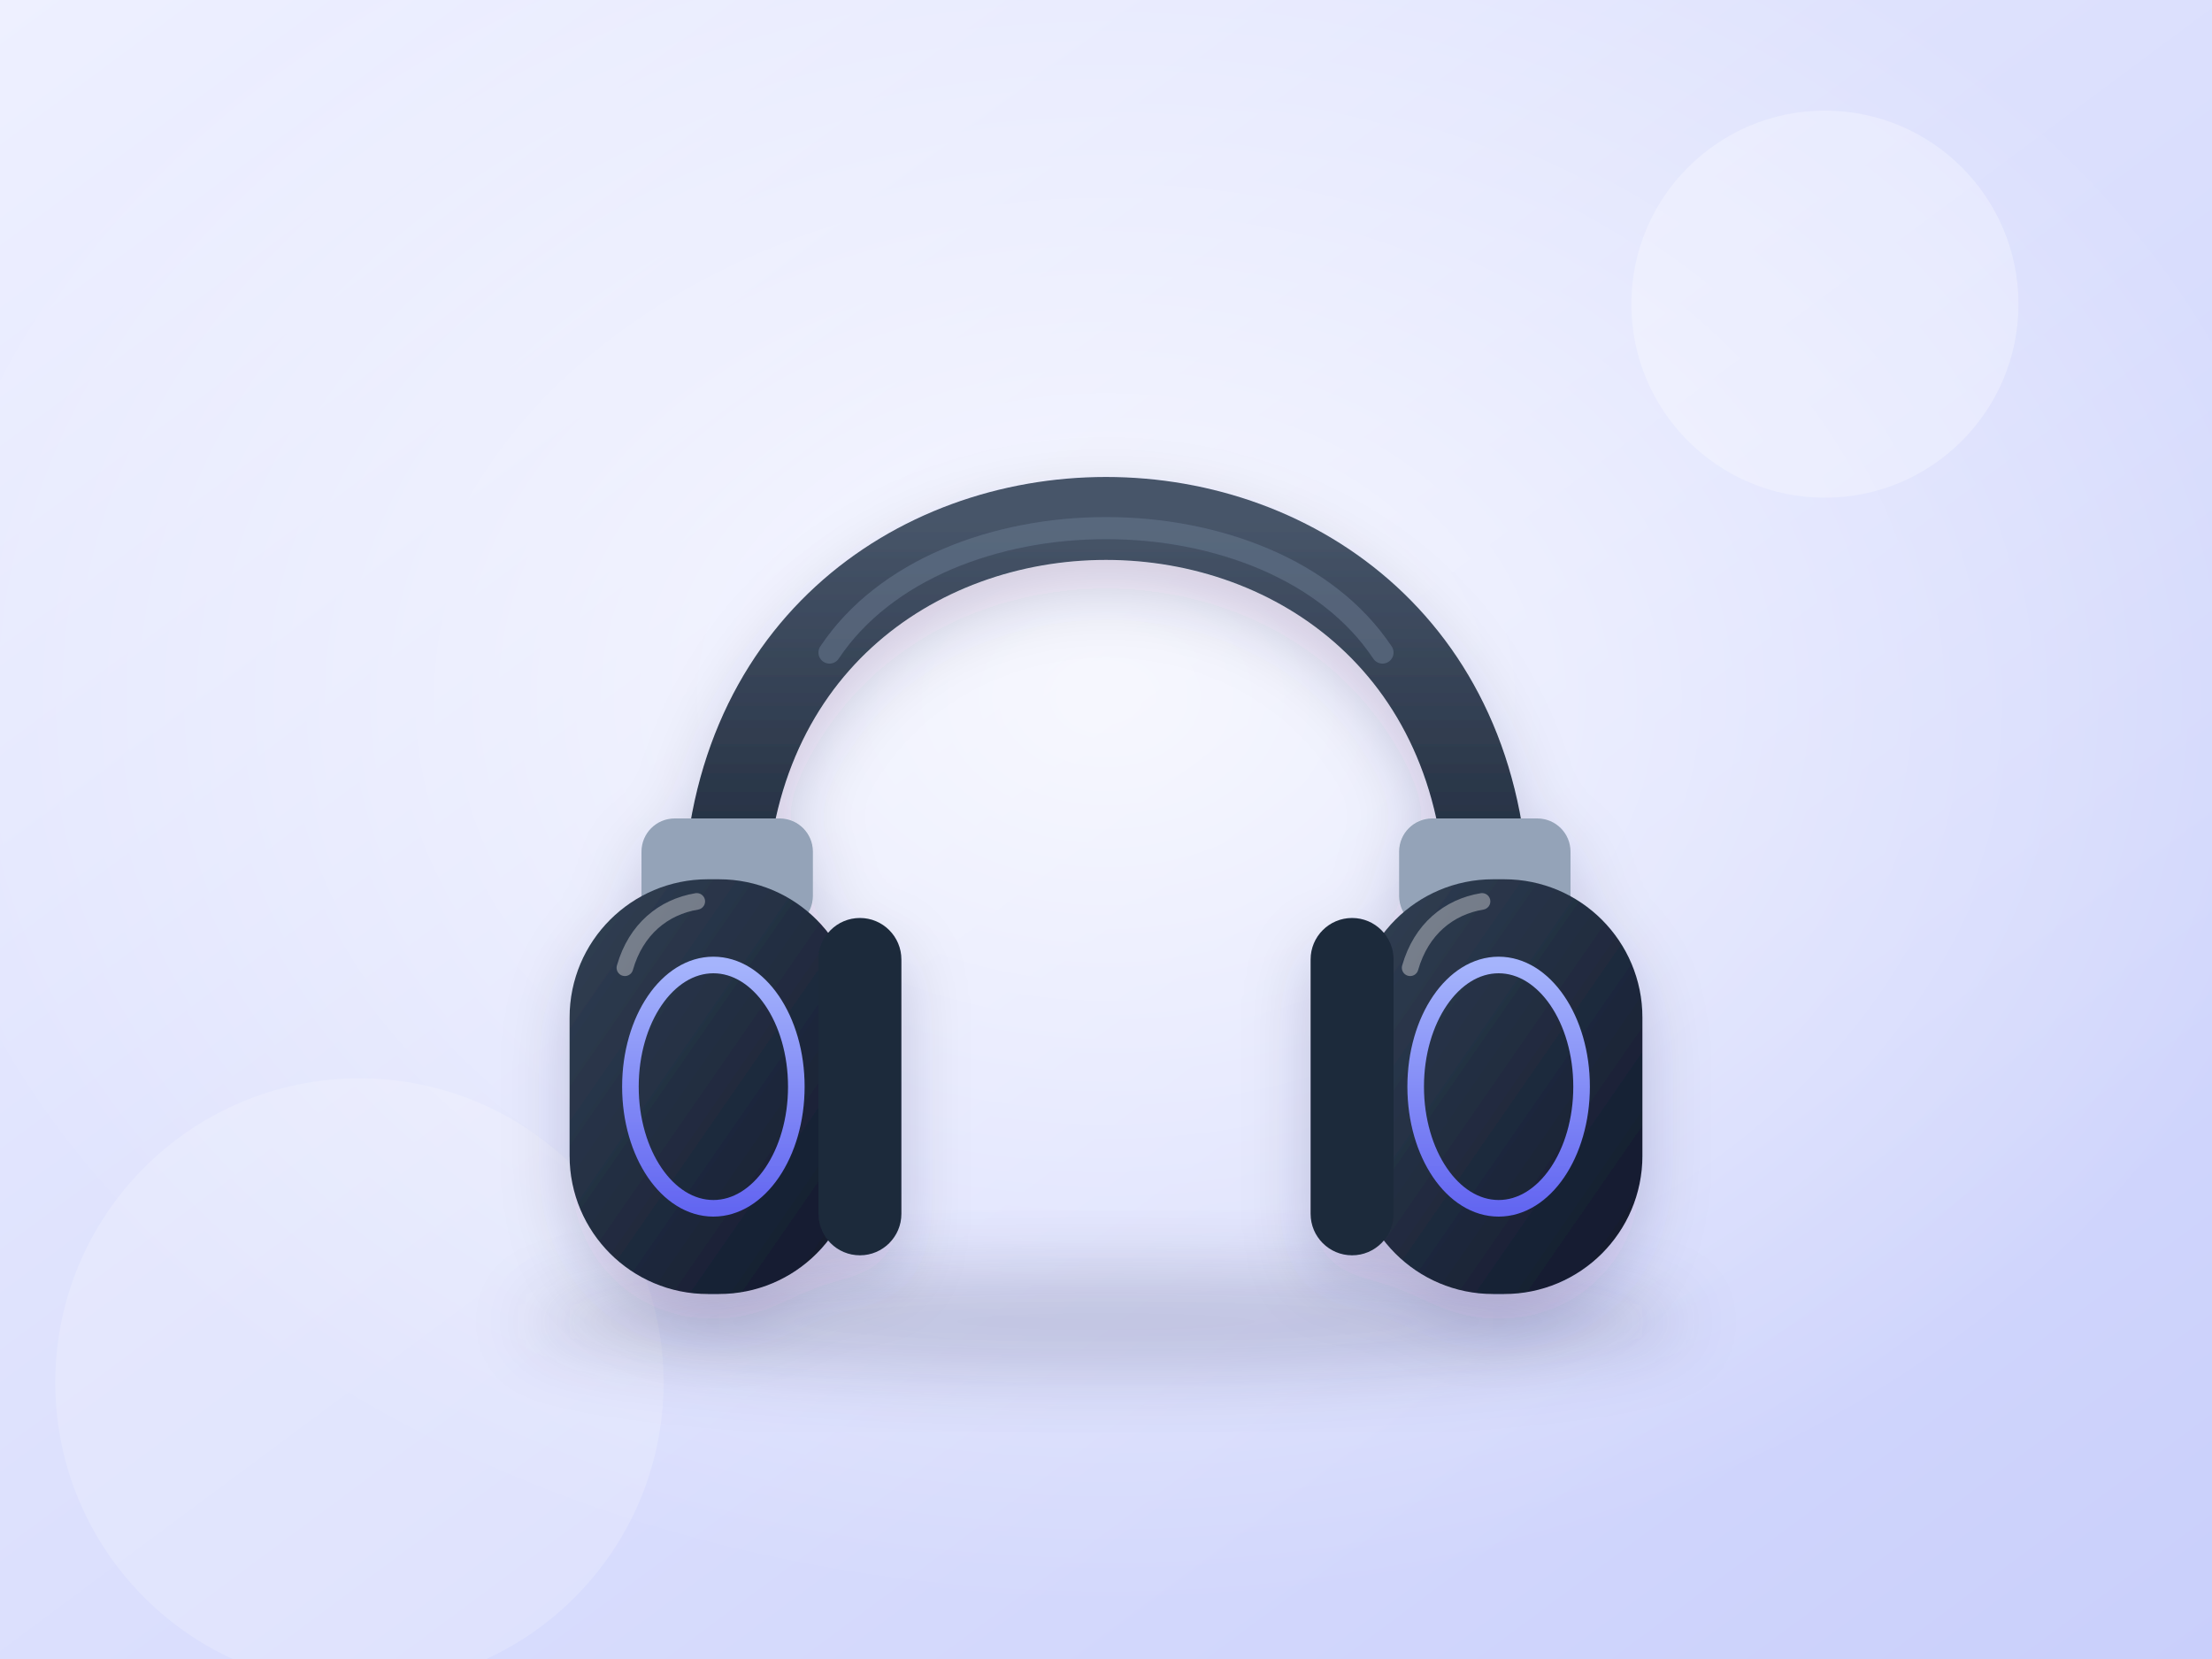
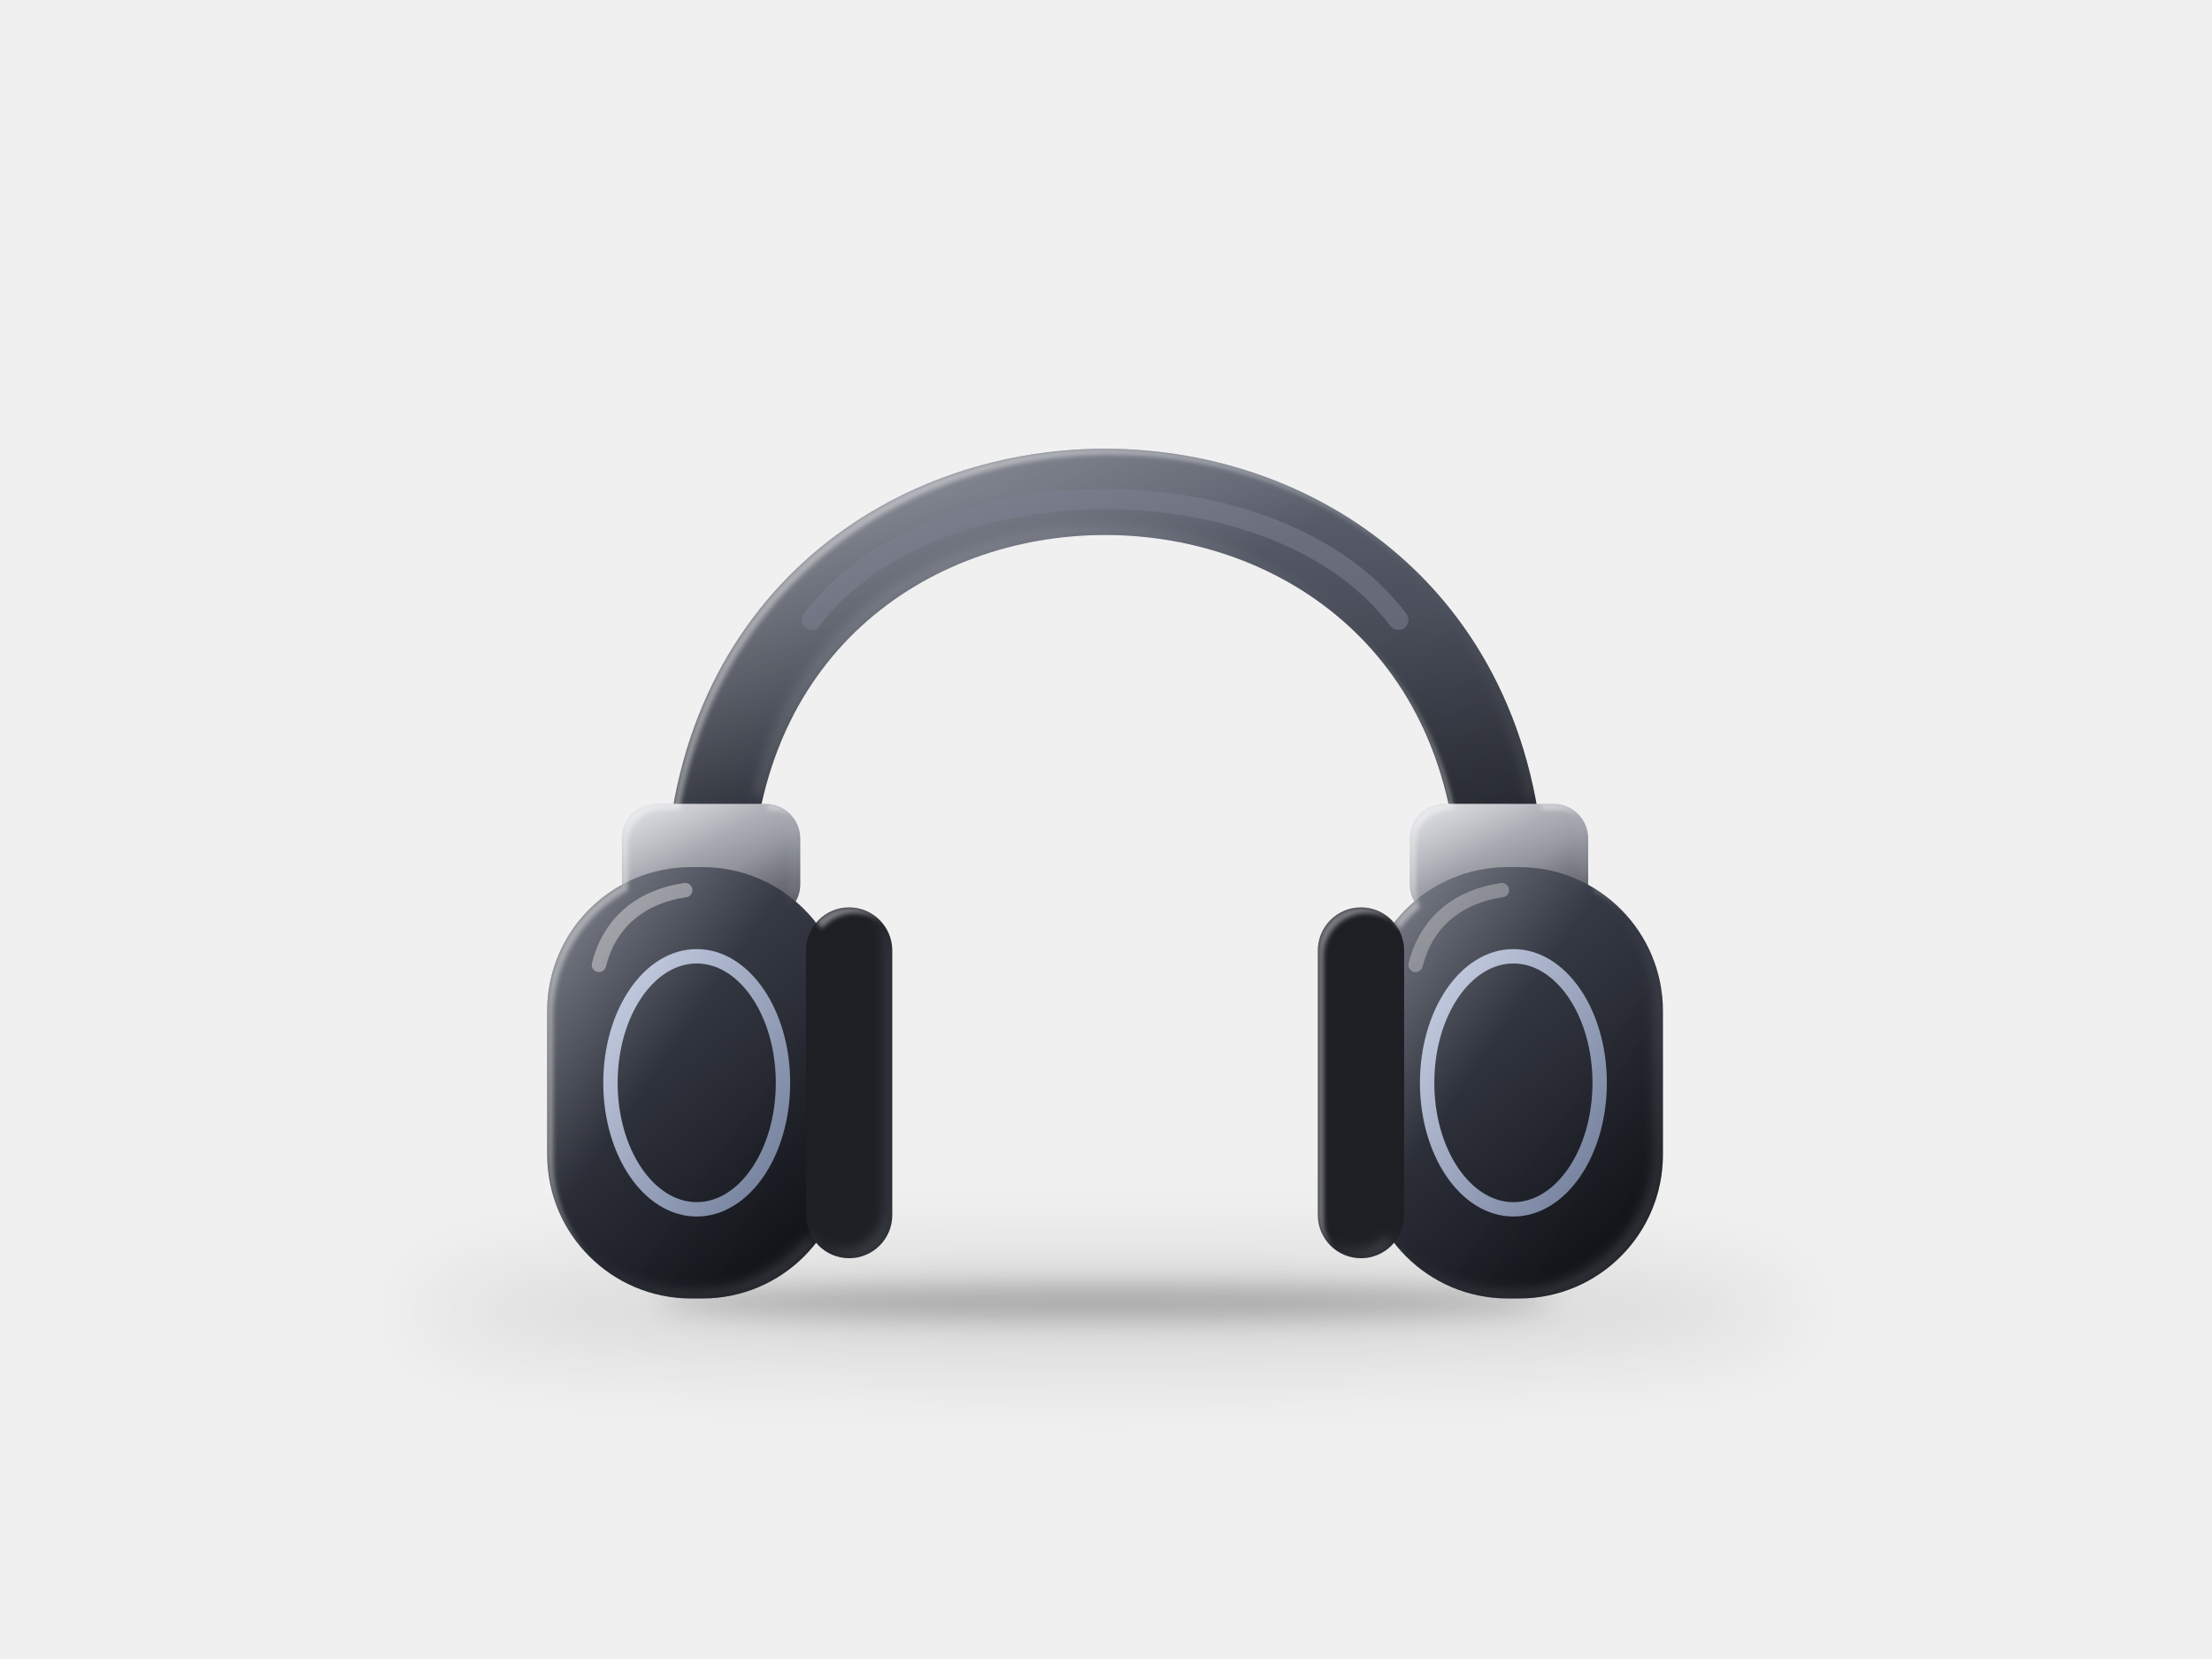
<svg xmlns="http://www.w3.org/2000/svg" viewBox="0 0 800 600" width="800" height="600">
  <defs>
-     <linearGradient id="bg" x1="0" y1="0" x2="1" y2="1">
-       <stop offset="0" stop-color="#eef0ff" />
-       <stop offset="1" stop-color="#c9cffb" />
+     <linearGradient id="key" x1="0" y1="0" x2="1" y2="1">
+       <stop offset="0" stop-color="#fff" stop-opacity=".34" />
+       <stop offset=".42" stop-color="#fff" stop-opacity="0" />
+       <stop offset=".6" stop-color="#000" stop-opacity="0" />
+       <stop offset="1" stop-color="#000" stop-opacity=".24" />
    </linearGradient>
-     <radialGradient id="spot" cx="0.5" cy="0.42" r="0.55">
-       <stop offset="0" stop-color="#fff" stop-opacity="0.75" />
-       <stop offset="1" stop-color="#fff" stop-opacity="0" />
-     </radialGradient>
-     <filter id="soft" x="-50%" y="-50%" width="200%" height="200%">
-       <feGaussianBlur stdDeviation="12" />
+     <linearGradient id="alu" x1="0" y1="0" x2="1" y2="1">
+       <stop offset="0" stop-color="#f2f2f4" />
+       <stop offset="0.35" stop-color="#d4d5d9" />
+       <stop offset="0.55" stop-color="#e9e9ec" />
+       <stop offset="1" stop-color="#a9abb1" />
+     </linearGradient>
+     <filter id="studio" filterUnits="userSpaceOnUse" x="60" y="40" width="680" height="520" color-interpolation-filters="sRGB">
+       <feOffset in="SourceAlpha" dx="2" dy="2" result="a" />
+       <feComposite in="SourceAlpha" in2="a" operator="out" result="b" />
+       <feGaussianBlur in="b" stdDeviation="0.9" result="c" />
+       <feComposite in="c" in2="SourceAlpha" operator="in" result="d" />
+       <feFlood flood-color="#fff" flood-opacity=".42" />
+       <feComposite in2="d" operator="in" result="spec" />
+       <feOffset in="SourceAlpha" dx="-2.5" dy="-2.5" result="e" />
+       <feComposite in="SourceAlpha" in2="e" operator="out" result="f" />
+       <feGaussianBlur in="f" stdDeviation="2" result="g" />
+       <feComposite in="g" in2="SourceAlpha" operator="in" result="h" />
+       <feFlood flood-color="#cdd3dd" flood-opacity=".2" />
+       <feComposite in2="h" operator="in" result="rim" />
+       <feMerge>
+         <feMergeNode in="SourceGraphic" />
+         <feMergeNode in="spec" />
+         <feMergeNode in="rim" />
+       </feMerge>
    </filter>
-     <filter id="lift" x="-20%" y="-20%" width="140%" height="140%">
-       <feDropShadow dx="0" dy="10" stdDeviation="12" flood-color="#1e1b4b" flood-opacity="0.18" />
+     <filter id="contact" x="-15%" y="-300%" width="130%" height="700%">
+       <feGaussianBlur stdDeviation="5" />
+     </filter>
+     <filter id="ambient" x="-30%" y="-300%" width="160%" height="700%">
+       <feGaussianBlur stdDeviation="16" />
    </filter>
    <linearGradient id="band" x1="0" y1="0" x2="0" y2="1">
-       <stop offset="0" stop-color="#475569" />
-       <stop offset="1" stop-color="#1e293b" />
+       <stop offset="0" stop-color="#5a5f6c" />
+       <stop offset="1" stop-color="#24272f" />
    </linearGradient>
-     <linearGradient id="cup" x1="0" y1="0" x2="1" y2="1">
-       <stop offset="0" stop-color="#334155" />
-       <stop offset="1" stop-color="#0f172a" />
+     <linearGradient id="cup" x1="0" y1="0" x2="0.55" y2="1">
+       <stop offset="0" stop-color="#4a4f5d" />
+       <stop offset="1" stop-color="#16181e" />
    </linearGradient>
-     <linearGradient id="ring" x1="0" y1="0" x2="0" y2="1">
-       <stop offset="0" stop-color="#a5b4fc" />
-       <stop offset="1" stop-color="#6366f1" />
+     <linearGradient id="ring" x1="0" y1="0" x2="1" y2="1">
+       <stop offset="0" stop-color="#c9d1e4" />
+       <stop offset="1" stop-color="#6f7b98" />
+     </linearGradient>
+     <linearGradient id="slide" x1="0" y1="0" x2="0.6" y2="1">
+       <stop offset="0" stop-color="#d4d6db" />
+       <stop offset="0.5" stop-color="#a4a7ae" />
+       <stop offset="1" stop-color="#6f727a" />
    </linearGradient>
  </defs>
-   <rect width="800" height="600" fill="url(#bg)" />
-   <rect width="800" height="600" fill="url(#spot)" />
-   <circle cx="660" cy="110" r="70" fill="#fff" opacity="0.28" />
-   <circle cx="130" cy="500" r="110" fill="#fff" opacity="0.18" />
-   <ellipse cx="400" cy="478" rx="210" ry="20" fill="#1e1b4b" opacity="0.16" filter="url(#soft)" />
-   <g filter="url(#lift)">
-     <path d="M262 330 C262 140 538 140 538 330" fill="none" stroke="url(#band)" stroke-width="30" stroke-linecap="round" />
-     <path d="M300 236 C340 176 460 176 500 236" fill="none" stroke="#64748b" stroke-width="8" stroke-linecap="round" opacity="0.6" />
-     <rect x="232" y="296" width="62" height="40" rx="12" fill="#94a3b8" />
-     <rect x="506" y="296" width="62" height="40" rx="12" fill="#94a3b8" />
-     <rect x="206" y="318" width="104" height="150" rx="50" fill="url(#cup)" />
-     <rect x="490" y="318" width="104" height="150" rx="50" fill="url(#cup)" />
-     <rect x="296" y="332" width="30" height="122" rx="15" fill="#1e293b" />
-     <rect x="474" y="332" width="30" height="122" rx="15" fill="#1e293b" />
-     <ellipse cx="258" cy="393" rx="30" ry="44" fill="none" stroke="url(#ring)" stroke-width="6" />
-     <ellipse cx="542" cy="393" rx="30" ry="44" fill="none" stroke="url(#ring)" stroke-width="6" />
-     <path d="M226 350 C230 336 240 328 252 326" stroke="#fff" stroke-opacity="0.35" stroke-width="6" fill="none" stroke-linecap="round" />
-     <path d="M510 350 C514 336 524 328 536 326" stroke="#fff" stroke-opacity="0.35" stroke-width="6" fill="none" stroke-linecap="round" />
+   <ellipse cx="400" cy="474" rx="250.38" ry="16" fill="#000" opacity=".13" filter="url(#ambient)" />
+   <ellipse cx="400" cy="471" rx="161.54" ry="6" fill="#000" opacity=".24" filter="url(#contact)" />
+   <g transform="translate(-16.34 -17.11) scale(1.04)">
+     <g filter="url(#studio)">
+       <path d="M262 330 C262 140 538 140 538 330" fill="none" stroke="url(#band)" stroke-width="30" stroke-linecap="round" />
+       <path d="M262 330 C262 140 538 140 538 330" fill="none" stroke="url(#key)" stroke-width="30" stroke-linecap="round" />
+       <path d="M298 232 C340 176 460 176 502 232" fill="none" stroke="#7b8090" stroke-width="7" stroke-linecap="round" opacity=".55" />
+       <rect x="232" y="296" width="62" height="40" rx="12" fill="url(#slide)" />
+       <rect x="232" y="296" width="62" height="40" rx="12" fill="url(#key)" />
+       <rect x="506" y="296" width="62" height="40" rx="12" fill="url(#slide)" />
+       <rect x="506" y="296" width="62" height="40" rx="12" fill="url(#key)" />
+       <rect x="206" y="318" width="104" height="150" rx="50" fill="url(#cup)" />
+       <rect x="206" y="318" width="104" height="150" rx="50" fill="url(#key)" />
+       <rect x="490" y="318" width="104" height="150" rx="50" fill="url(#cup)" />
+       <rect x="490" y="318" width="104" height="150" rx="50" fill="url(#key)" />
+       <rect x="296" y="332" width="30" height="122" rx="15" fill="#1d1f25" />
+       <rect x="474" y="332" width="30" height="122" rx="15" fill="#1d1f25" />
+       <ellipse cx="258" cy="393" rx="30" ry="44" fill="none" stroke="url(#ring)" stroke-width="5" />
+       <ellipse cx="542" cy="393" rx="30" ry="44" fill="none" stroke="url(#ring)" stroke-width="5" />
+       <path d="M224 352 C228 336 240 328 254 326" stroke="#fff" stroke-opacity=".38" stroke-width="5" fill="none" stroke-linecap="round" />
+       <path d="M508 352 C512 336 524 328 538 326" stroke="#fff" stroke-opacity=".3" stroke-width="5" fill="none" stroke-linecap="round" />
+     </g>
  </g>
</svg>
